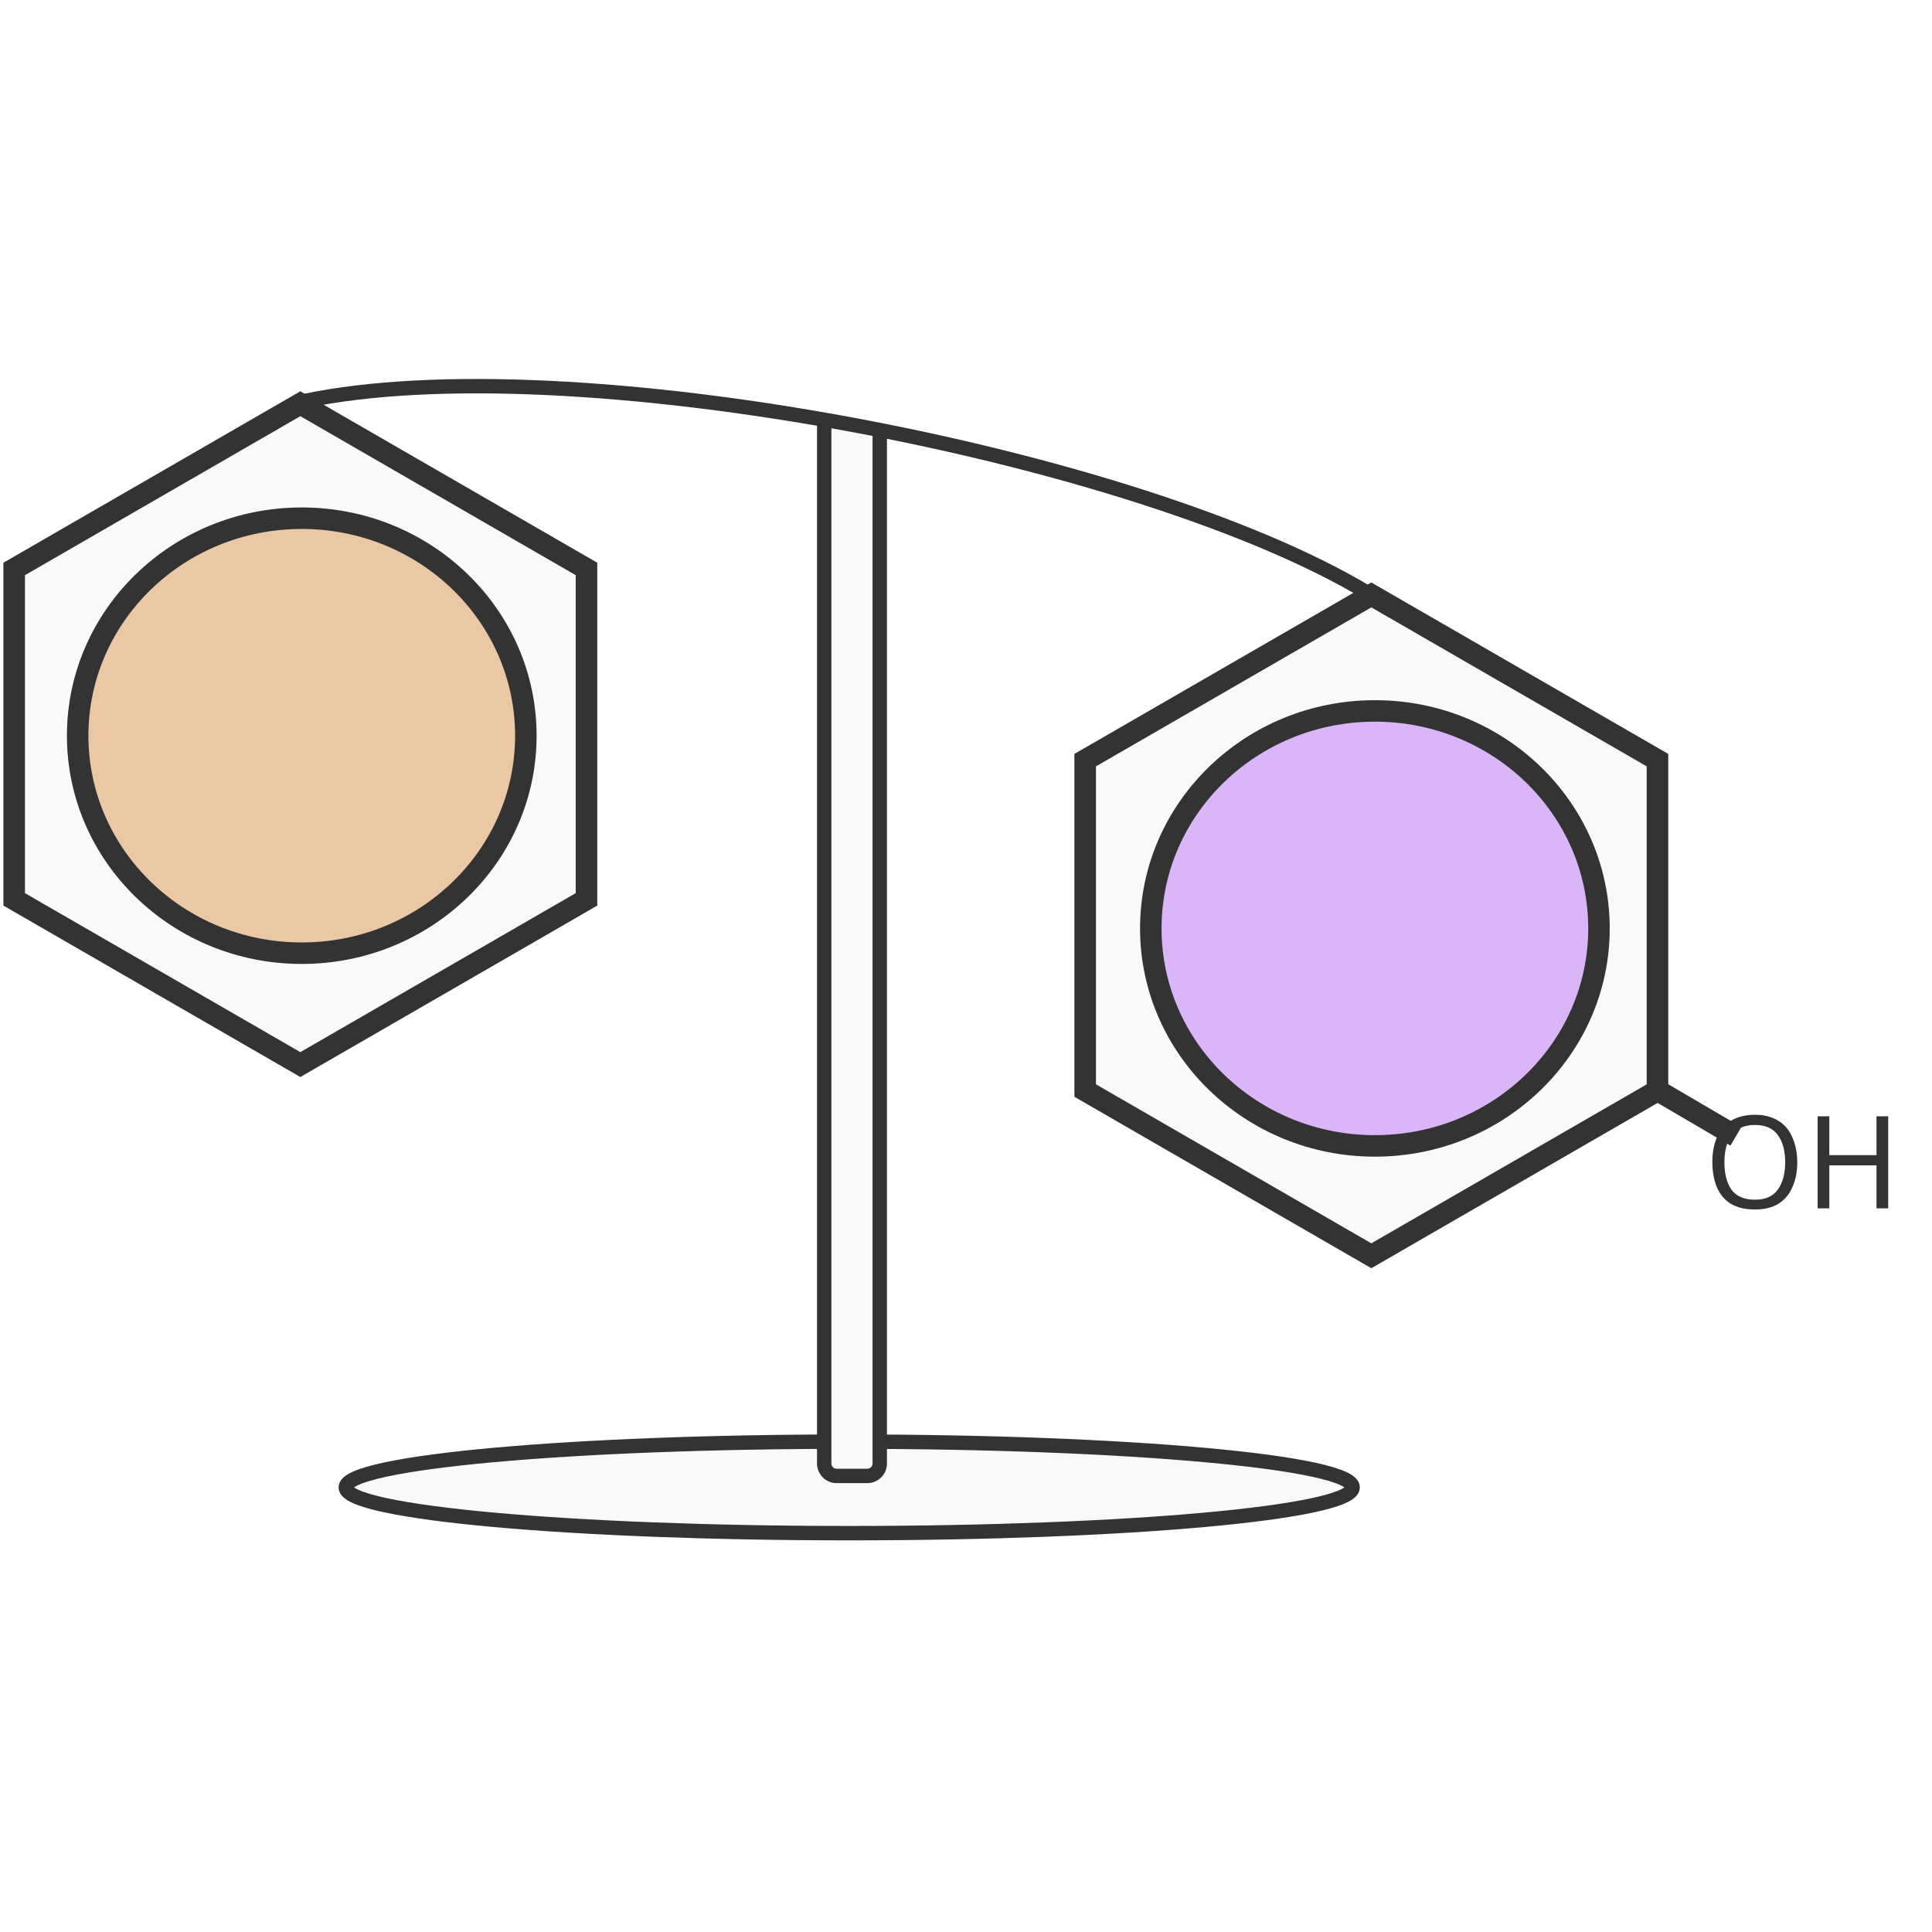
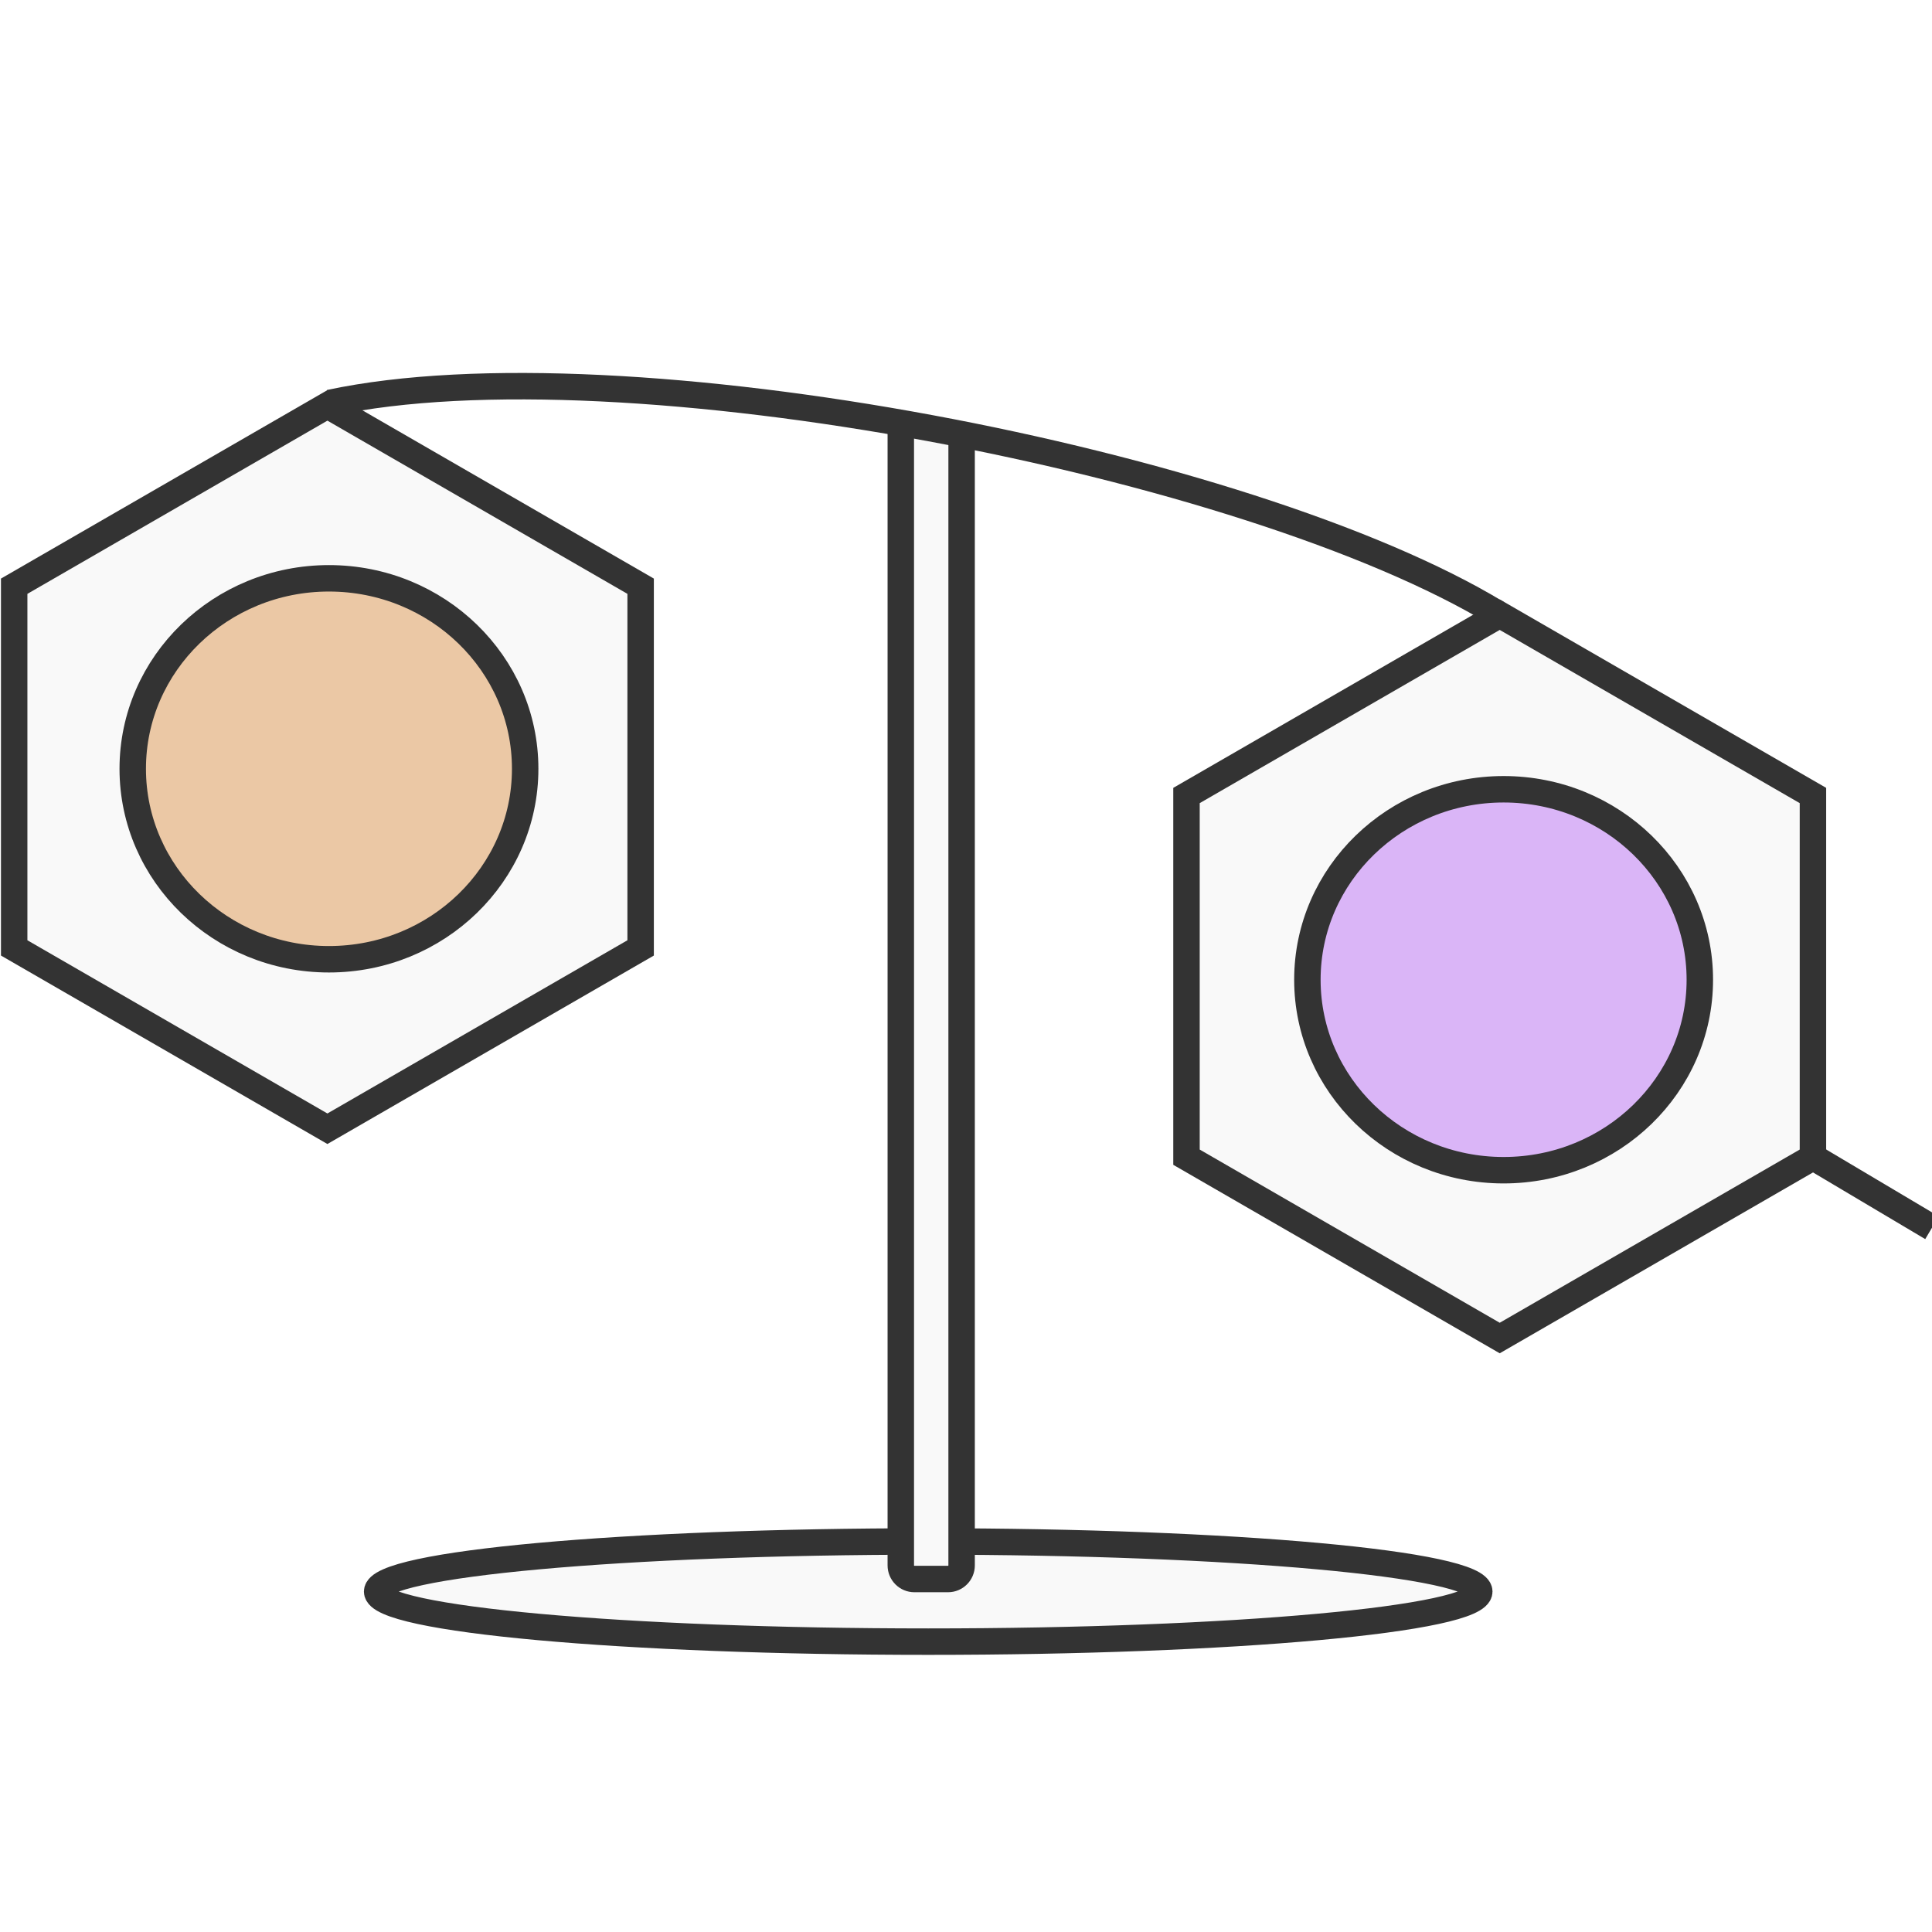
<svg xmlns="http://www.w3.org/2000/svg" width="80" height="80" id="svg2" version="1.1">
  <defs id="defs4" />
  <g id="layer1" transform="translate(22.54526,-928.3551)">
-     <path style="fill:#f9f9f9;stroke:#333333;stroke-width:0.893;stroke-linecap:butt;stroke-linejoin:miter;stroke-miterlimit:3.977;stroke-dasharray:none;stroke-dashoffset:0;stroke-opacity:1" id="path2985" d="m -10.109,972.437 -11.849,-6.841 0,-13.682 11.849,-6.841 11.849,6.841 4e-7,13.682 z" />
-     <path d="m 34.239,980.354 -11.849,-6.841 0,-13.682 11.849,-6.841 11.849,6.841 1e-6,13.682 z" id="path3755" style="fill:#f9f9f9;stroke:#333333;stroke-width:0.893;stroke-linecap:butt;stroke-linejoin:miter;stroke-miterlimit:3.977;stroke-dasharray:none;stroke-dashoffset:0;stroke-opacity:1" />
-     <ellipse style="fill:#ebc8a5;fill-opacity:1;stroke:#333333;stroke-width:0.89;stroke-linecap:butt;stroke-linejoin:miter;stroke-miterlimit:3.977;stroke-dasharray:none;stroke-dashoffset:0;stroke-opacity:1" id="path3911" cx="-10.05" cy="958.819" rx="9.279" ry="9.006" />
-     <path style="fill:none;stroke:#333333;stroke-width:0.89;stroke-linecap:butt;stroke-linejoin:miter;stroke-miterlimit:3.977;stroke-dasharray:none;stroke-dashoffset:0;stroke-opacity:1" d="m 46.132,973.532 3.203,1.876" id="path3915" />
-     <text xml:space="preserve" style="font-style:normal;font-variant:normal;font-weight:normal;font-stretch:normal;font-size:2.137px;line-height:125%;font-family:'Droid Sans';-inkscape-font-specification:'Droid Sans';text-align:center;letter-spacing:0px;word-spacing:0px;writing-mode:lr-tb;text-anchor:middle;fill:#333333;fill-opacity:1;stroke:none" x="53.483" y="978.387" id="text3917">
-       <tspan id="tspan3919" x="53.483" y="978.387" style="font-style:normal;font-variant:normal;font-weight:normal;font-stretch:normal;font-size:5.341px;font-family:'Trebuchet MS';-inkscape-font-specification:'Trebuchet MS';fill:#333333">OH</tspan>
-     </text>
-     <ellipse id="path3925" style="fill:#dab5f7;fill-opacity:1;stroke:#333333;stroke-width:0.89;stroke-linecap:butt;stroke-linejoin:miter;stroke-miterlimit:3.977;stroke-dasharray:none;stroke-dashoffset:0;stroke-opacity:1" cx="34.386" cy="966.799" rx="9.279" ry="9.006" />
-     <ellipse style="opacity:1;fill:#f9f9f9;fill-opacity:1;stroke:#333333;stroke-width:0.596;stroke-linecap:square;stroke-linejoin:round;stroke-miterlimit:100;stroke-dasharray:none;stroke-dashoffset:0;stroke-opacity:1" id="path3398" cx="12.619" cy="989.945" rx="20.847" ry="1.895" />
-     <path style="opacity:1;fill:#f9f9f9;fill-opacity:1;stroke:#333333;stroke-width:0.596;stroke-linecap:square;stroke-linejoin:round;stroke-miterlimit:100;stroke-dasharray:none;stroke-dashoffset:0;stroke-opacity:1" d="m 13.883,946.535 0,42.42 c 0,0.285 -0.23,0.515 -0.515,0.515 l -1.27,0 c -0.285,0 -0.515,-0.23 -0.515,-0.515 l 0,-43.086" id="rect4200" />
-     <path style="fill:none;stroke:#333333;stroke-width:0.596;stroke-linecap:butt;stroke-linejoin:miter;stroke-miterlimit:3.977;stroke-dasharray:none;stroke-dashoffset:0;stroke-opacity:1" d="m -10.021,944.979 c 11.074,-2.365 34.736,2.252 44.147,7.953" id="path3905" />
+     <path style="fill:#f9f9f9;stroke:#333333;stroke-width:1.095;stroke-linecap:butt;stroke-linejoin:miter;stroke-miterlimit:27.983;stroke-dasharray:none;stroke-dashoffset:0;stroke-opacity:1" id="path2985" d="m -8.988,975.094 -12.97,-7.488 -1e-6,-14.977 12.97,-7.488 12.97,7.488 4e-7,14.977 z" />
+     <path d="m 39.555,983.76 -12.97,-7.488 -1e-6,-14.977 12.97,-7.488 12.97,7.488 0,14.977 z" id="path3755" style="fill:#f9f9f9;stroke:#333333;stroke-width:1.095;stroke-linecap:butt;stroke-linejoin:miter;stroke-miterlimit:27.983;stroke-dasharray:none;stroke-dashoffset:0;stroke-opacity:1" />
+     <ellipse style="fill:#ebc8a5;fill-opacity:1;stroke:#333333;stroke-width:1.095;stroke-linecap:butt;stroke-linejoin:miter;stroke-miterlimit:27.983;stroke-dasharray:none;stroke-dashoffset:0;stroke-opacity:1" id="path3911" cx="-8.924" cy="960.189" rx="8.125" ry="7.887" />
+     <path style="fill:none;stroke:#333333;stroke-width:1.095;stroke-linecap:butt;stroke-linejoin:miter;stroke-miterlimit:27.983;stroke-dasharray:none;stroke-dashoffset:0;stroke-opacity:1" d="m 52.573,976.293 4.881,2.9" id="path3915" />
+     <ellipse id="path3925" style="fill:#dab5f7;fill-opacity:1;stroke:#333333;stroke-width:1.095;stroke-linecap:butt;stroke-linejoin:miter;stroke-miterlimit:27.983;stroke-dasharray:none;stroke-dashoffset:0;stroke-opacity:1" cx="39.716" cy="968.924" rx="8.125" ry="7.887" />
+     <ellipse style="opacity:1;fill:#f9f9f9;fill-opacity:1;stroke:#333333;stroke-width:1.095;stroke-linecap:square;stroke-linejoin:round;stroke-miterlimit:27.983;stroke-dasharray:none;stroke-dashoffset:0;stroke-opacity:1" id="path3398" cx="15.89" cy="994.258" rx="22.819" ry="2.074" />
+     <path style="opacity:1;fill:#f9f9f9;fill-opacity:1;stroke:#333333;stroke-width:1.095;stroke-linecap:square;stroke-linejoin:round;stroke-miterlimit:27.983;stroke-dasharray:none;stroke-dashoffset:0;stroke-opacity:1" d="m 17.273,946.742 v 46.433 c 0,0.312 -0.252,0.564 -0.564,0.564 h -1.39 c -0.312,0 -0.564,-0.252 -0.564,-0.564 v -47.162" id="rect4200" />
+     <path style="fill:none;stroke:#333333;stroke-width:1.095;stroke-linecap:butt;stroke-linejoin:miter;stroke-miterlimit:27.983;stroke-dasharray:none;stroke-dashoffset:0;stroke-opacity:1" d="m -8.892,945.039 c 12.121,-2.589 38.022,2.465 48.324,8.705" id="path3905" />
  </g>
</svg>
